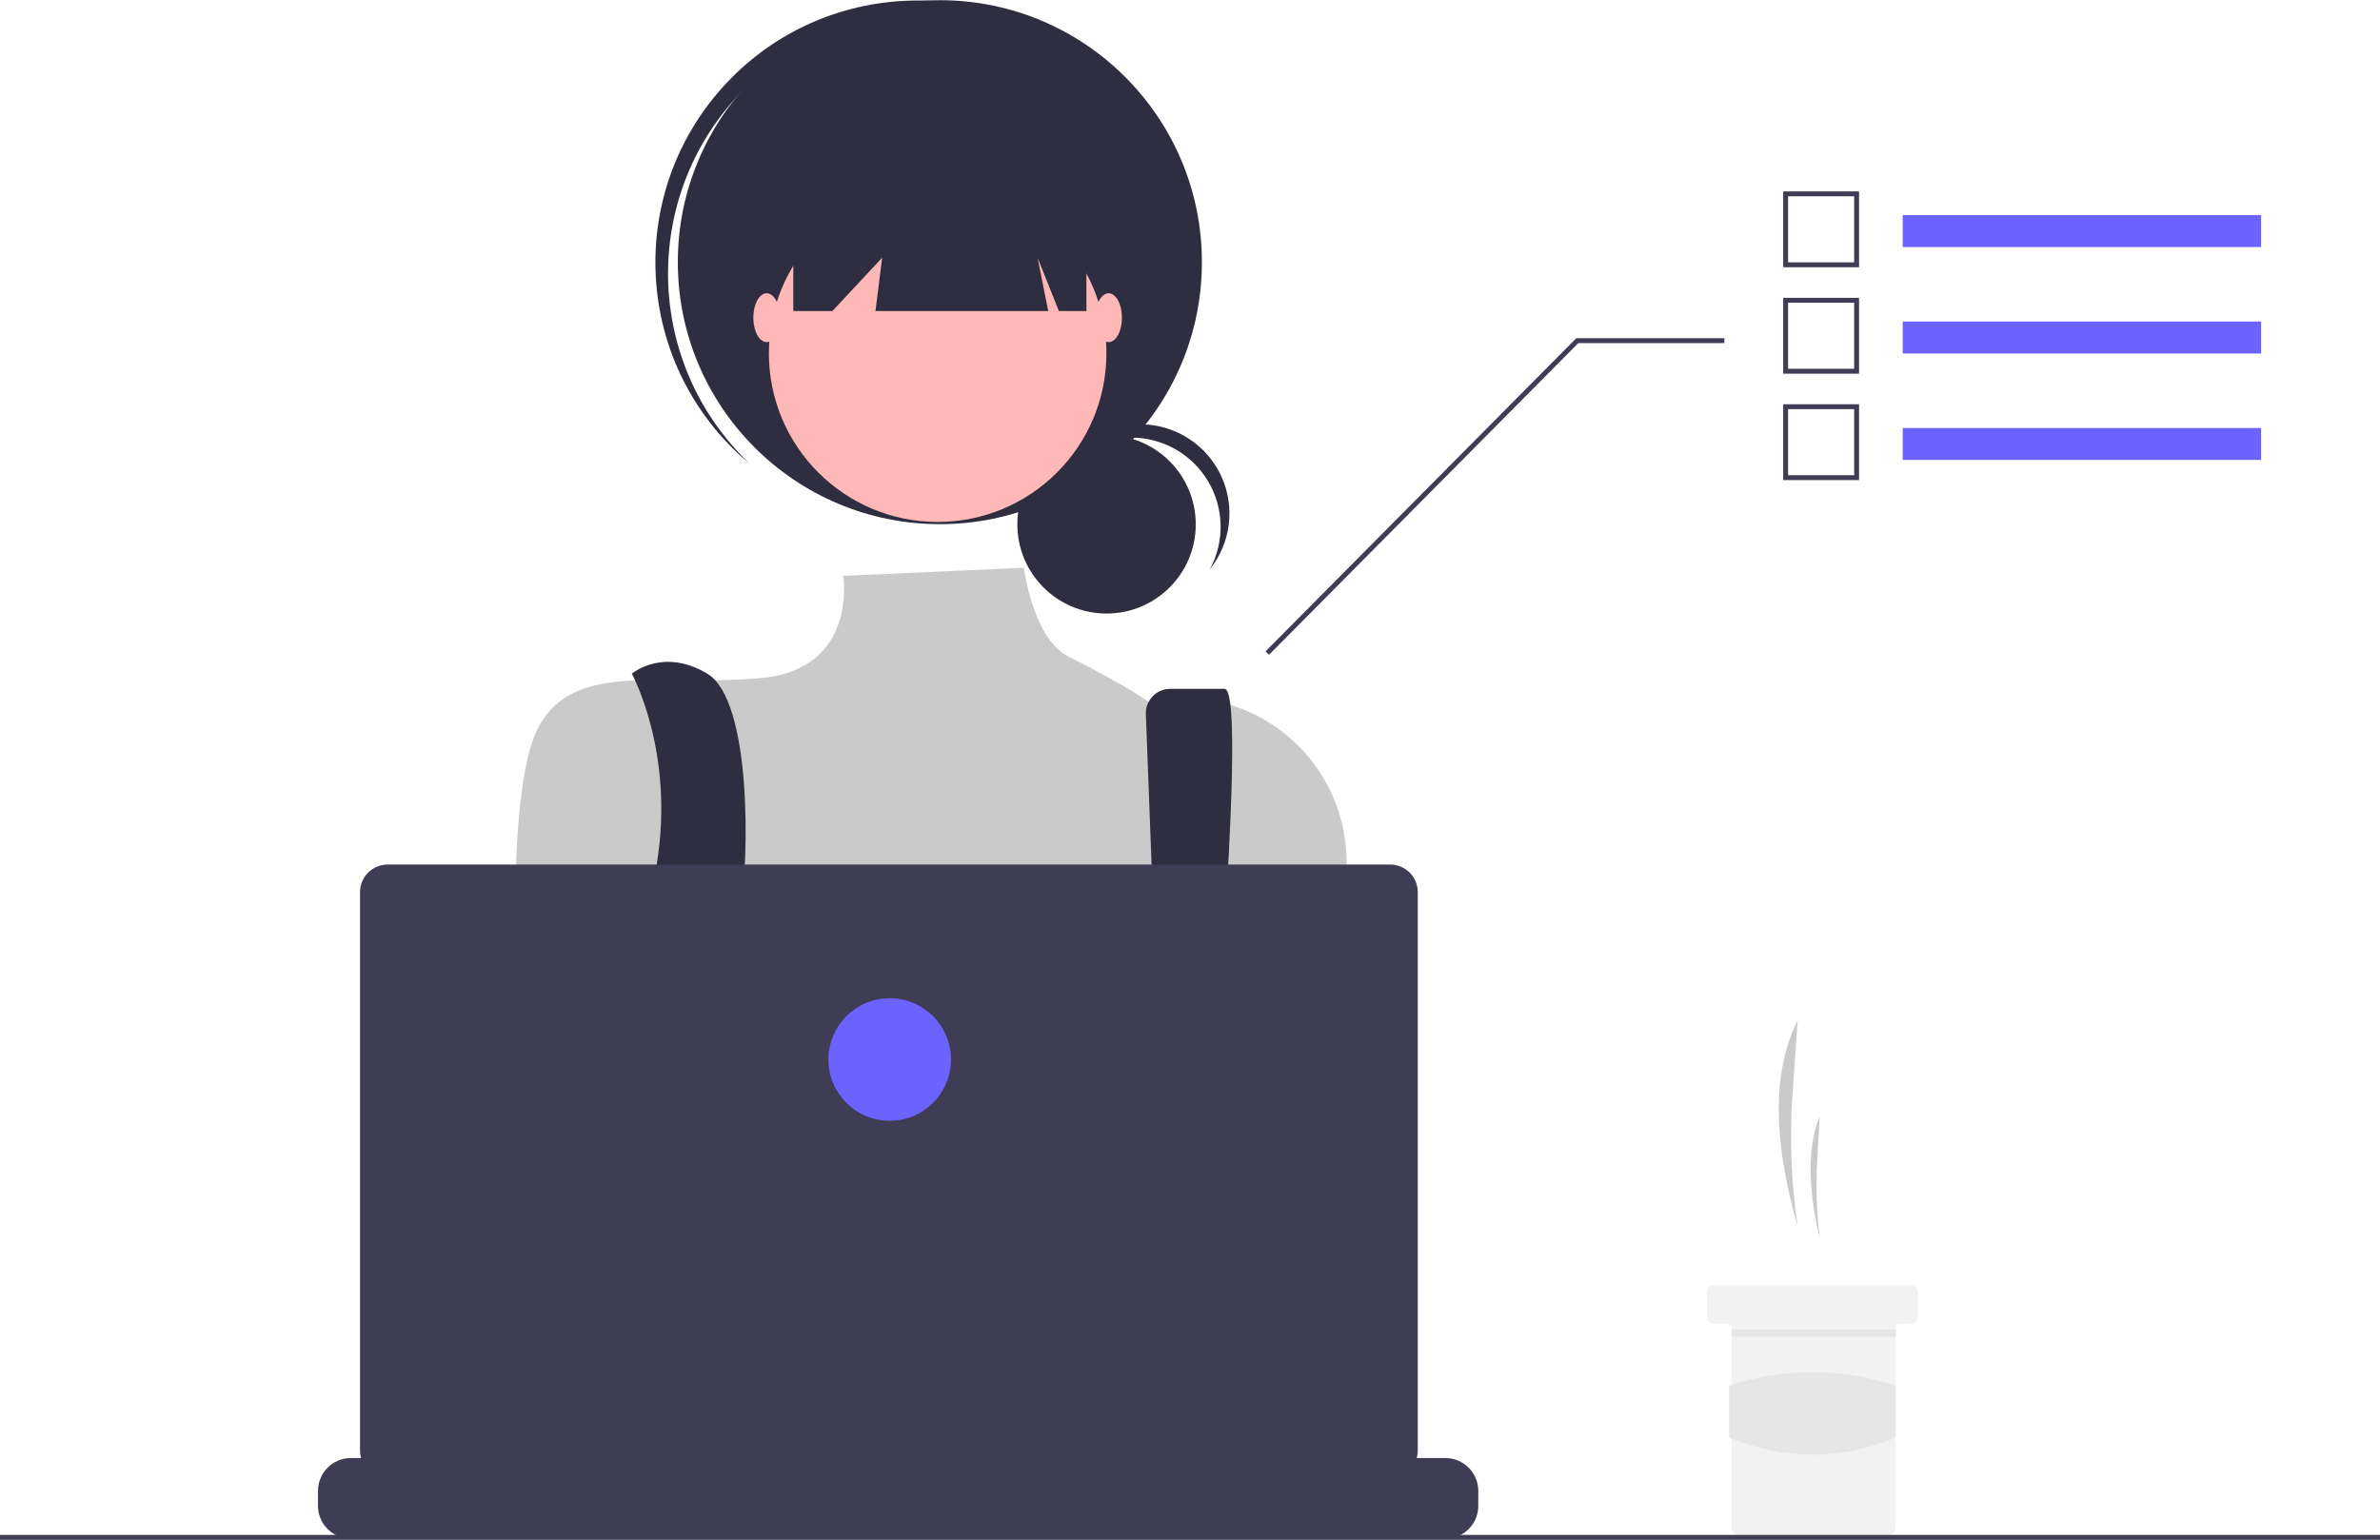
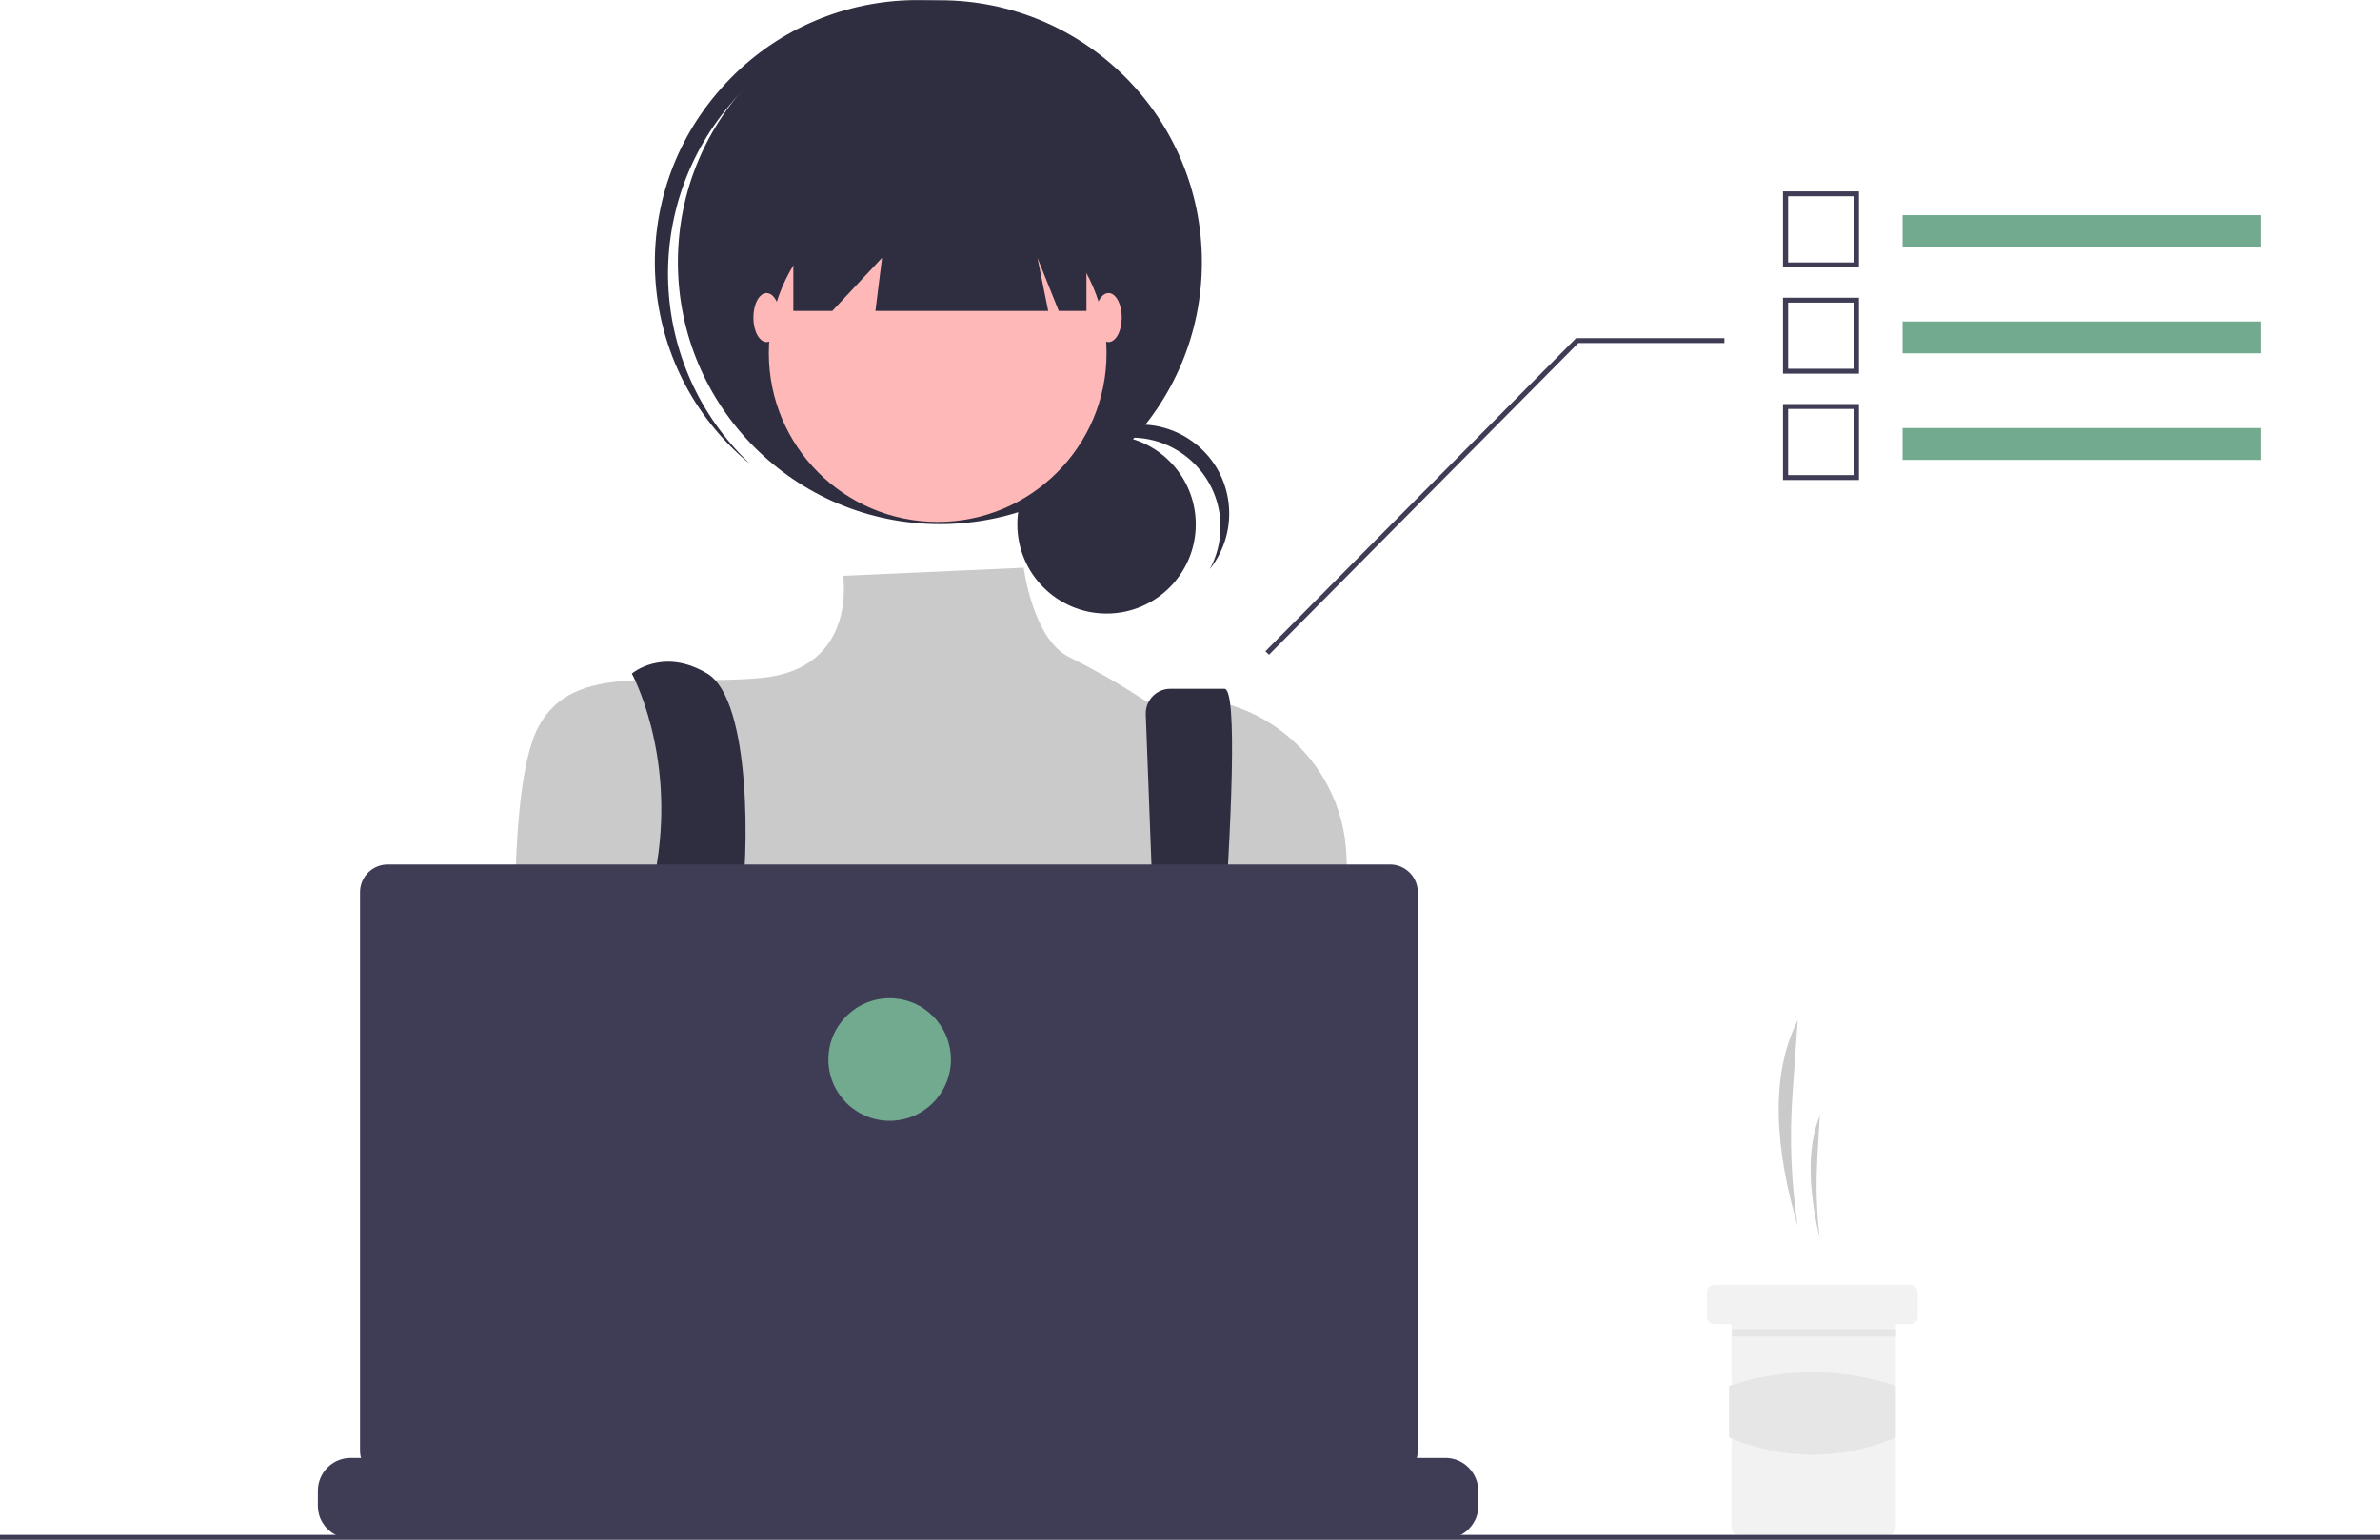
- <svg xmlns="http://www.w3.org/2000/svg" id="ab47acfe-844d-4101-aa7b-df38aa50dbe4" data-name="Layer 1" width="971.052" height="628.381" viewBox="0 0 971.052 628.381">
-   <path d="M847.931,636.215h0a249.626,249.626,0,0,1-2.095-54.111l2.095-29.889h0c-11.542,22.966-8.933,53.192,0,84Z" transform="translate(-114.4741 -135.8093)" fill="#cacaca" />
-   <path d="M856.931,641.215h0a183.497,183.497,0,0,1-1.008-32.209l1.008-17.791h0C851.378,604.885,852.633,622.877,856.931,641.215Z" transform="translate(-114.4741 -135.8093)" fill="#cacaca" />
-   <path d="M896.936,663.217v10a3.016,3.016,0,0,1-3,3h-5a.996.996,0,0,0-1,1v82a3.016,3.016,0,0,1-3,3h-61a3.002,3.002,0,0,1-3-3v-82a1.003,1.003,0,0,0-1-1h-6a3.002,3.002,0,0,1-3-3v-10a2.996,2.996,0,0,1,3-3h80A3.009,3.009,0,0,1,896.936,663.217Z" transform="translate(-114.4741 -135.8093)" fill="#f2f2f2" />
-   <rect x="706.552" y="542.508" width="67" height="3" fill="#e6e6e6" />
-   <path d="M887.936,722.462c-22.42,9.278-45.084,9.38-68,0V701.327a106.79,106.79,0,0,1,68,0Z" transform="translate(-114.4741 -135.8093)" fill="#e6e6e6" />
-   <circle cx="451.481" cy="213.985" r="36.396" fill="#2f2e41" />
-   <path d="M576.095,314.401a36.401,36.401,0,0,1,32.039,53.669,36.387,36.387,0,1,0-60.454-39.982A36.306,36.306,0,0,1,576.095,314.401Z" transform="translate(-114.4741 -135.8093)" fill="#2f2e41" />
-   <circle cx="383.471" cy="106.996" r="106.912" fill="#2f2e41" />
-   <path d="M414.036,176.471A106.893,106.893,0,0,1,562.203,165.261c-.874-.831-1.739-1.669-2.648-2.476a106.913,106.913,0,0,0-142.066,159.807c.908.808,1.842,1.568,2.77,2.339A106.893,106.893,0,0,1,414.036,176.471Z" transform="translate(-114.4741 -135.8093)" fill="#2f2e41" />
-   <circle cx="382.565" cy="144.143" r="68.859" fill="#ffb8b8" />
-   <path d="M532.214,367.505l-73.688,3.313s6.15,38.108-33.715,41.732-76.107-7.248-90.604,19.933-8.248,123.966-8.248,123.966,27.181,97.852,48.926,112.349,212.013-5.436,212.013-5.436L666.526,562.817l-2.697-77.54c-1.408-40.491-38.377-70.892-78.194-63.398q-1.173.221-2.362.475s-8.747-6.538-32.747-18.538C535.849,396.479,532.214,367.505,532.214,367.505Z" transform="translate(-114.4741 -135.8093)" fill="#cacaca" />
-   <path d="M372.26,410.738s17.514,31.778,10.266,77.08,23.164,141.114,23.164,141.114l21.745-5.436s-14.497-94.228-10.872-115.973,4.624-85.913-13.497-96.785S372.26,410.738,372.26,410.738Z" transform="translate(-114.4741 -135.8093)" fill="#2f2e41" />
-   <path d="M581.999,427.4l7.617,200.626,14.497,9.06s20.839-220.167,9.966-220.167H591.956a9.97,9.97,0,0,0-9.97,9.97Q581.986,427.145,581.999,427.4Z" transform="translate(-114.4741 -135.8093)" fill="#2f2e41" />
-   <circle cx="301.182" cy="479.532" r="9.06" fill="#6c63ff" />
-   <circle cx="482.39" cy="488.592" r="9.06" fill="#6c63ff" />
-   <polygon points="323.672 58.069 323.672 126.928 339.619 126.928 359.914 105.183 357.196 126.928 427.685 126.928 423.336 105.183 432.034 126.928 443.269 126.928 443.269 58.069 323.672 58.069" fill="#2f2e41" />
-   <ellipse cx="312.8" cy="129.647" rx="5.436" ry="9.966" fill="#ffb8b8" />
-   <ellipse cx="452.329" cy="129.647" rx="5.436" ry="9.966" fill="#ffb8b8" />
-   <path d="M717.626,744.255v6.07a13.34,13.34,0,0,1-.91,4.87,13.683,13.683,0,0,1-.97,2,13.437,13.437,0,0,1-11.55,6.56h-446.55a13.437,13.437,0,0,1-11.55-6.56,13.69,13.69,0,0,1-.97-2,13.341,13.341,0,0,1-.91-4.87v-6.07a13.426,13.426,0,0,1,13.423-13.43h25.747v-2.83a.559.559,0,0,1,.558-.56h13.432a.559.559,0,0,1,.56.558v2.832h8.39v-2.83a.559.559,0,0,1,.558-.56h13.432a.559.559,0,0,1,.56.558v2.832h8.4v-2.83a.559.559,0,0,1,.558-.56h13.432a.559.559,0,0,1,.56.558v2.832h8.39v-2.83a.559.559,0,0,1,.558-.56h13.432a.559.559,0,0,1,.56.558v2.832h8.39v-2.83a.559.559,0,0,1,.558-.56h13.432a.559.559,0,0,1,.56.558v2.832h8.4v-2.83a.559.559,0,0,1,.558-.56h13.432a.559.559,0,0,1,.56.558v2.832h8.39v-2.83a.559.559,0,0,1,.558-.56H526.806a.559.559,0,0,1,.56.558v2.832h8.4v-2.83a.559.559,0,0,1,.558-.56h13.432a.566.566,0,0,1,.56.56v2.83h8.39v-2.83a.559.559,0,0,1,.558-.56h13.432a.559.559,0,0,1,.56.558v2.832h8.39v-2.83a.559.559,0,0,1,.558-.56h13.432a.559.559,0,0,1,.56.558v2.832h8.4v-2.83a.559.559,0,0,1,.558-.56h13.432a.557.557,0,0,1,.55.56v2.83h8.4v-2.83a.559.559,0,0,1,.558-.56h13.432a.559.559,0,0,1,.56.558v2.832h8.39v-2.83a.559.559,0,0,1,.558-.56h13.432a.559.559,0,0,1,.56.558v2.832h39.17a13.426,13.426,0,0,1,13.43,13.423Z" transform="translate(-114.4741 -135.8093)" fill="#3f3d56" />
-   <rect y="626.381" width="971.052" height="2" fill="#3f3d56" />
-   <path d="M681.668,488.621H272.625a11.259,11.259,0,0,0-11.259,11.259V727.791A11.259,11.259,0,0,0,272.625,739.05H681.668a11.259,11.259,0,0,0,11.259-11.259V499.88a11.259,11.259,0,0,0-11.259-11.259Z" transform="translate(-114.4741 -135.8093)" fill="#3f3d56" />
-   <circle cx="363" cy="432.381" r="25" fill="#6c63ff" />
-   <polygon points="517.763 267.219 643.969 140.016 703.552 140.016 703.552 138.016 643.134 138.016 642.841 138.313 516.341 265.813 517.763 267.219" fill="#3f3d56" />
-   <rect x="776.328" y="87.792" width="146.224" height="13.03" fill="#6c63ff" />
-   <path d="M872.981,244.87H842.026V213.915H872.981Zm-28.955-2H870.981V215.915H844.026Z" transform="translate(-114.4741 -135.8093)" fill="#3f3d56" />
-   <rect x="776.328" y="131.225" width="146.224" height="13.03" fill="#6c63ff" />
-   <path d="M872.981,288.303H842.026V257.348H872.981Zm-28.955-2H870.981V259.348H844.026Z" transform="translate(-114.4741 -135.8093)" fill="#3f3d56" />
-   <rect x="776.328" y="174.658" width="146.224" height="13.03" fill="#6c63ff" />
-   <path d="M872.981,331.736H842.026V300.781H872.981Zm-28.955-2H870.981V302.781H844.026Z" transform="translate(-114.4741 -135.8093)" fill="#3f3d56" />
+ <svg xmlns="http://www.w3.org/2000/svg" version="1.1" id="ab47acfe-844d-4101-aa7b-df38aa50dbe4" x="0px" y="0px" viewBox="0 0 971.1 628.4" style="enable-background:new 0 0 971.1 628.4;" xml:space="preserve">
+   <style type="text/css">
+ 	.st0{fill:#CACACA;}
+ 	.st1{fill:#F2F2F2;}
+ 	.st2{fill:#E6E6E6;}
+ 	.st3{fill:#2F2E41;}
+ 	.st4{fill:#FFB8B8;}
+ 	.st5{fill:#6C63FF;}
+ 	.st6{fill:#3F3D56;}
+ 	.st7{fill:#72AA8F;}
+ </style>
+   <path class="st0" d="M733.5,500.4L733.5,500.4c-2.7-17.9-3.4-36.1-2.1-54.1l2.1-29.9l0,0C721.9,439.4,724.5,469.6,733.5,500.4  L733.5,500.4z" />
+   <path class="st0" d="M742.5,505.4L742.5,505.4c-1.3-10.7-1.6-21.5-1-32.2l1-17.8l0,0C736.9,469.1,738.2,487.1,742.5,505.4z" />
+   <path class="st1" d="M782.5,527.4v10c0,1.7-1.3,3-3,3h-5c-0.6,0-1,0.4-1,1c0,0,0,0,0,0v82c0,1.7-1.3,3-3,3h-61c-1.7,0-3-1.3-3-3v-82  c0-0.6-0.4-1-1-1h-6c-1.7,0-3-1.3-3-3v-10c0-1.7,1.3-3,3-3c0,0,0,0,0,0h80C781.1,524.4,782.5,525.8,782.5,527.4z" />
+   <rect x="706.6" y="542.5" class="st2" width="67" height="3" />
+   <path class="st2" d="M773.5,586.7c-22.4,9.3-45.1,9.4-68,0v-21.1c22.1-7.4,45.9-7.4,68,0V586.7z" />
+   <circle class="st3" cx="451.5" cy="214" r="36.4" />
+   <path class="st3" d="M461.6,178.6c20.1,0,36.4,16.3,36.4,36.4c0,6-1.5,12-4.4,17.3c12.5-15.7,10-38.6-5.7-51.1  c-15.7-12.5-38.6-10-51.1,5.7c-1.4,1.7-2.6,3.5-3.6,5.5C440.1,183.6,450.6,178.6,461.6,178.6z" />
+   <circle class="st3" cx="383.5" cy="107" r="106.9" />
+   <path class="st3" d="M299.6,40.7c38.3-43.1,103.8-48,148.2-11.2c-0.9-0.8-1.7-1.7-2.6-2.5c-44.2-39.2-111.7-35.2-150.9,9  C255,80.1,258.9,147.6,303,186.8c0.9,0.8,1.8,1.6,2.8,2.3C264,149.4,261.3,83.7,299.6,40.7z" />
+   <circle class="st4" cx="382.6" cy="144.1" r="68.9" />
+   <path class="st0" d="M417.7,231.7l-73.7,3.3c0,0,6.2,38.1-33.7,41.7s-76.1-7.2-90.6,19.9s-8.2,124-8.2,124s27.2,97.9,48.9,112.3  s212-5.4,212-5.4L552.1,427l-2.7-77.5c-1.4-40.5-38.4-70.9-78.2-63.4c-0.8,0.1-1.6,0.3-2.4,0.5c-1.2,0.3-8.7-6.5-32.7-18.5  C421.4,260.7,417.7,231.7,417.7,231.7z" />
+   <path class="st3" d="M257.8,274.9c0,0,17.5,31.8,10.3,77.1s23.2,141.1,23.2,141.1l21.7-5.4c0,0-14.5-94.2-10.9-116  s4.6-85.9-13.5-96.8S257.8,274.9,257.8,274.9z" />
+   <path class="st3" d="M467.5,291.6l7.6,200.6l14.5,9.1c0,0,20.8-220.2,10-220.2h-22.1c-5.5,0-10,4.5-10,10l0,0  C467.5,291.3,467.5,291.4,467.5,291.6z" />
+   <circle class="st5" cx="301.2" cy="479.5" r="9.1" />
+   <circle class="st5" cx="482.4" cy="488.6" r="9.1" />
+   <polygon class="st3" points="323.7,58.1 323.7,126.9 339.6,126.9 359.9,105.2 357.2,126.9 427.7,126.9 423.3,105.2 432,126.9   443.3,126.9 443.3,58.1 " />
+   <ellipse class="st4" cx="312.8" cy="129.6" rx="5.4" ry="10" />
+   <ellipse class="st4" cx="452.3" cy="129.6" rx="5.4" ry="10" />
+   <path class="st6" d="M603.2,608.4v6.1c0,1.7-0.3,3.3-0.9,4.9c-0.3,0.7-0.6,1.4-1,2c-2.4,4.1-6.8,6.6-11.5,6.6H143.2  c-4.7,0-9.1-2.5-11.6-6.6c-0.4-0.6-0.7-1.3-1-2c-0.6-1.6-0.9-3.2-0.9-4.9v-6.1c0-7.4,6-13.4,13.4-13.4h0h25.7v-2.8  c0-0.3,0.2-0.6,0.6-0.6h0h13.4c0.3,0,0.6,0.2,0.6,0.6v2.8h8.4v-2.8c0-0.3,0.2-0.6,0.6-0.6h0h13.4c0.3,0,0.6,0.2,0.6,0.6v2.8h8.4  v-2.8c0-0.3,0.2-0.6,0.6-0.6h0h13.4c0.3,0,0.6,0.2,0.6,0.6v2.8h8.4v-2.8c0-0.3,0.2-0.6,0.6-0.6h0h13.4c0.3,0,0.6,0.2,0.6,0.6v2.8  h8.4v-2.8c0-0.3,0.2-0.6,0.6-0.6h0h13.4c0.3,0,0.6,0.2,0.6,0.6v2.8h8.4v-2.8c0-0.3,0.2-0.6,0.6-0.6h0h13.4c0.3,0,0.6,0.2,0.6,0.6  v2.8h8.4v-2.8c0-0.3,0.2-0.6,0.6-0.6l0,0h105.2c0.3,0,0.6,0.2,0.6,0.6l0,0v2.8h8.4v-2.8c0-0.3,0.2-0.6,0.6-0.6l0,0h13.4  c0.3,0,0.6,0.3,0.6,0.6v2.8h8.4v-2.8c0-0.3,0.2-0.6,0.6-0.6l0,0h13.4c0.3,0,0.6,0.2,0.6,0.6l0,0v2.8h8.4v-2.8c0-0.3,0.2-0.6,0.6-0.6  l0,0h13.4c0.3,0,0.6,0.2,0.6,0.6l0,0v2.8h8.4v-2.8c0-0.3,0.2-0.6,0.6-0.6l0,0h13.4c0.3,0,0.6,0.3,0.5,0.6v2.8h8.4v-2.8  c0-0.3,0.2-0.6,0.6-0.6l0,0h13.4c0.3,0,0.6,0.2,0.6,0.6l0,0v2.8h8.4v-2.8c0-0.3,0.2-0.6,0.6-0.6l0,0H550c0.3,0,0.6,0.2,0.6,0.6l0,0  v2.8h39.2C597.1,595,603.1,601,603.2,608.4L603.2,608.4z" />
+   <rect y="626.4" class="st6" width="971.1" height="2" />
+   <path class="st6" d="M567.2,352.8h-409c-6.2,0-11.3,5-11.3,11.3l0,0V592c0,6.2,5,11.3,11.3,11.3h409c6.2,0,11.3-5,11.3-11.3V364.1  C578.5,357.9,573.4,352.8,567.2,352.8L567.2,352.8z" />
+   <circle class="st7" cx="363" cy="432.4" r="25" />
+   <polygon class="st6" points="517.8,267.2 644,140 703.6,140 703.6,138 643.1,138 642.8,138.3 516.3,265.8 " />
+   <rect x="776.3" y="87.8" class="st7" width="146.2" height="13" />
+   <path class="st6" d="M758.5,109.1h-31v-31h31V109.1z M729.6,107.1h27v-27h-27L729.6,107.1z" />
+   <rect x="776.3" y="131.2" class="st7" width="146.2" height="13" />
+   <path class="st6" d="M758.5,152.5h-31v-31h31V152.5z M729.6,150.5h27v-27h-27L729.6,150.5z" />
+   <rect x="776.3" y="174.7" class="st7" width="146.2" height="13" />
+   <path class="st6" d="M758.5,195.9h-31v-31h31V195.9z M729.6,193.9h27v-27h-27L729.6,193.9z" />
</svg>
